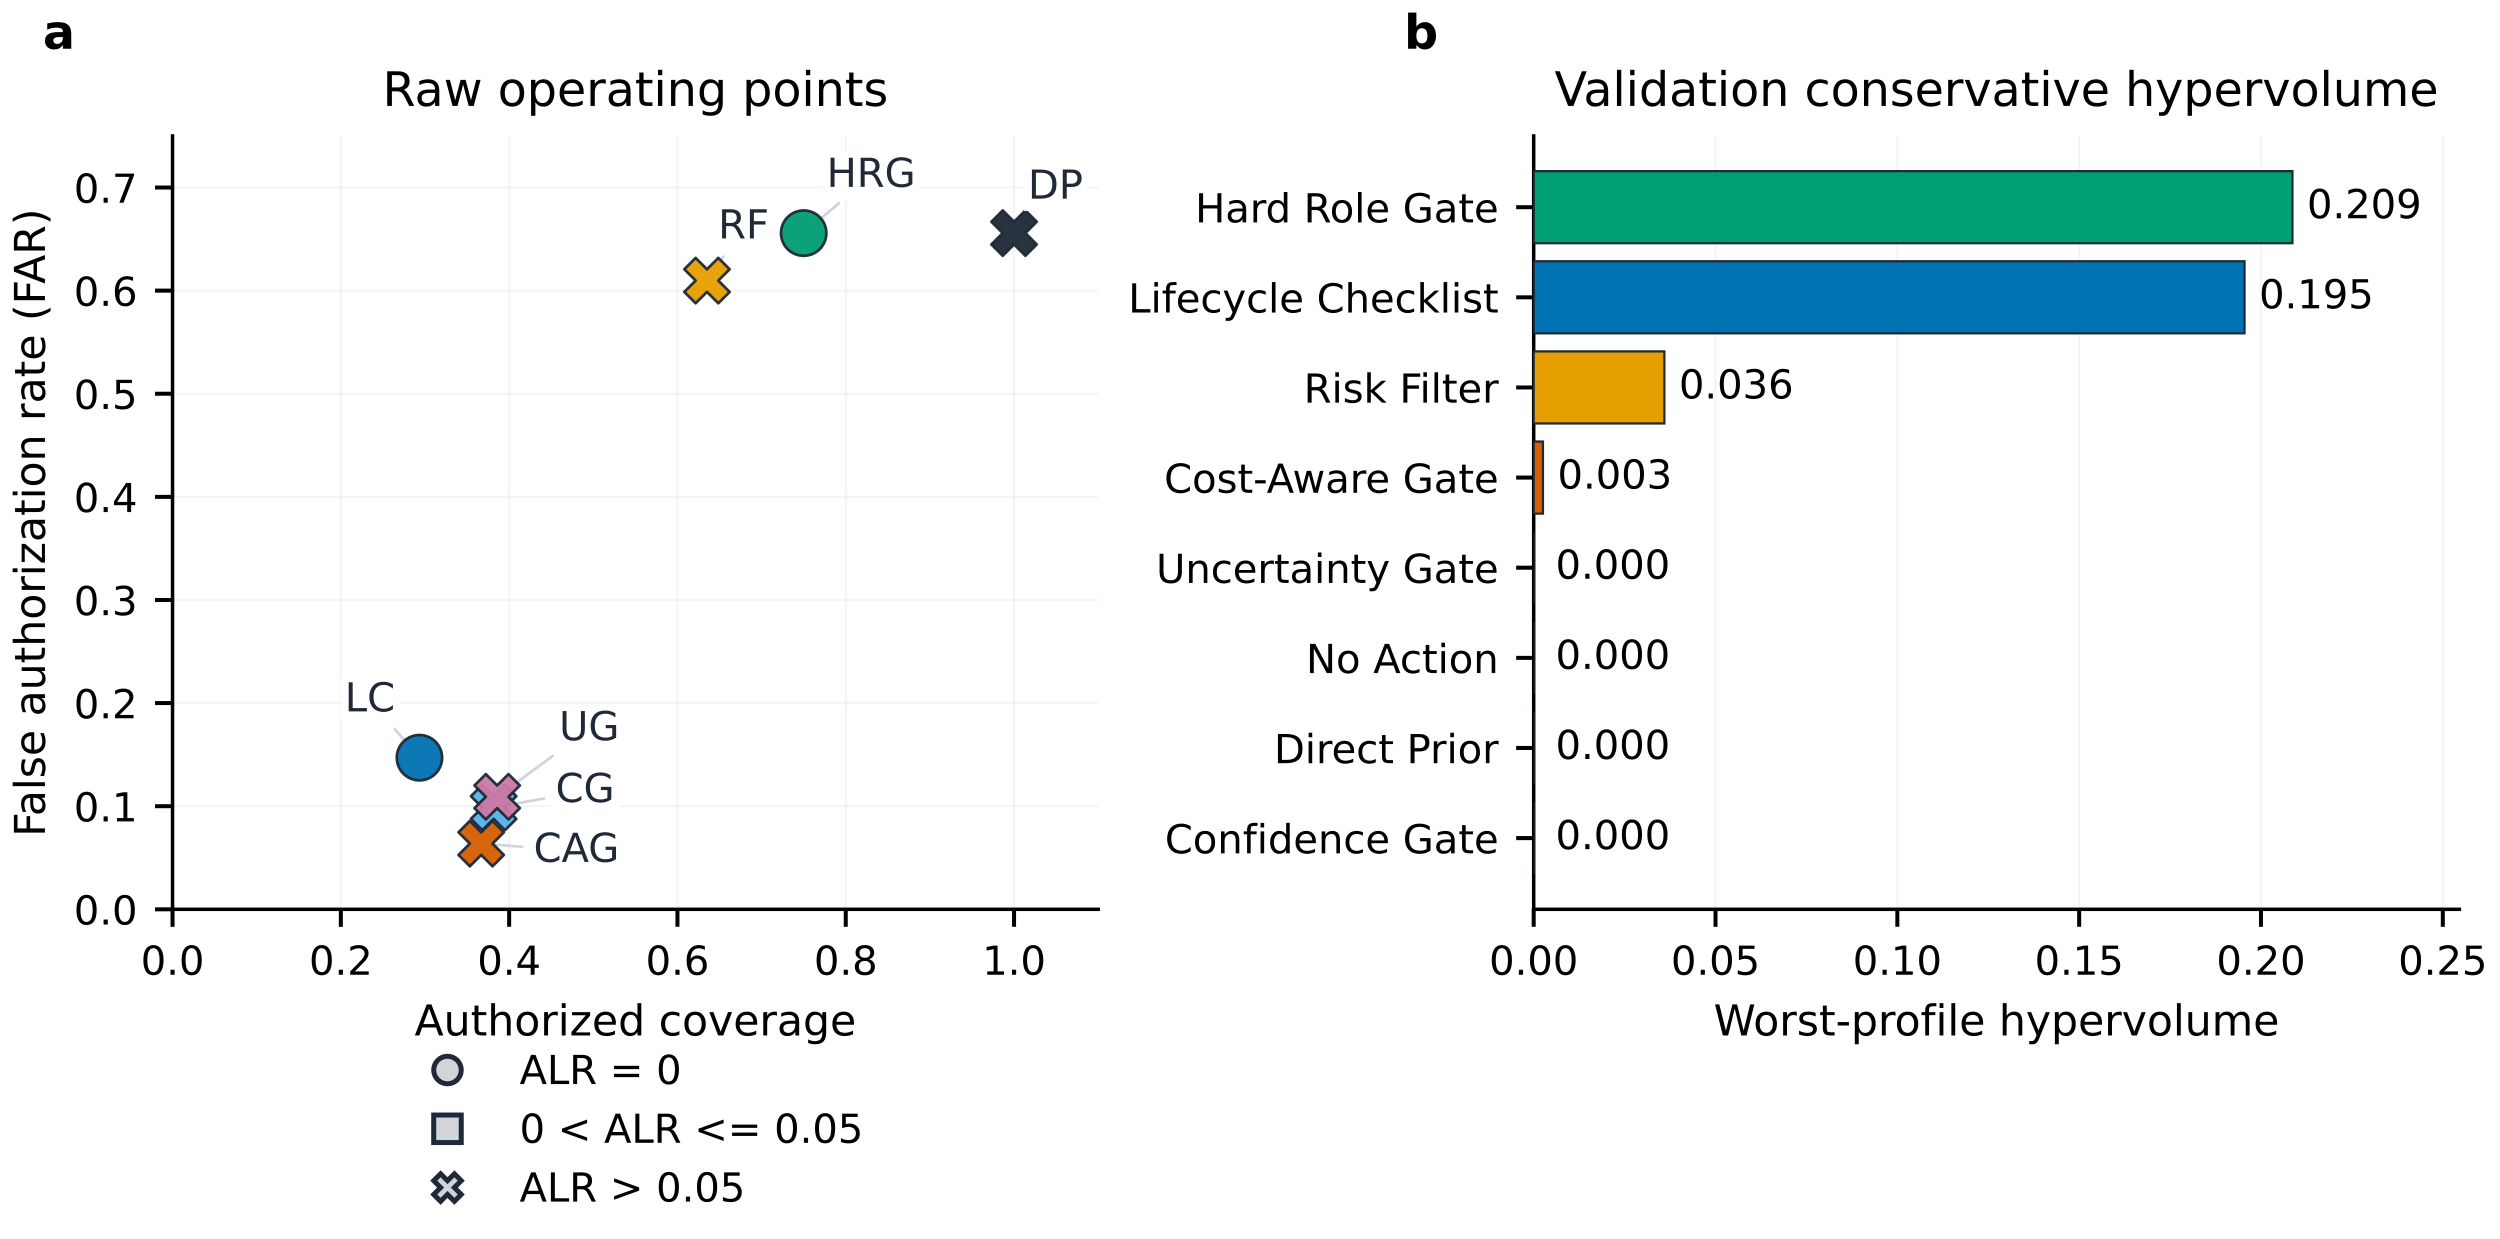
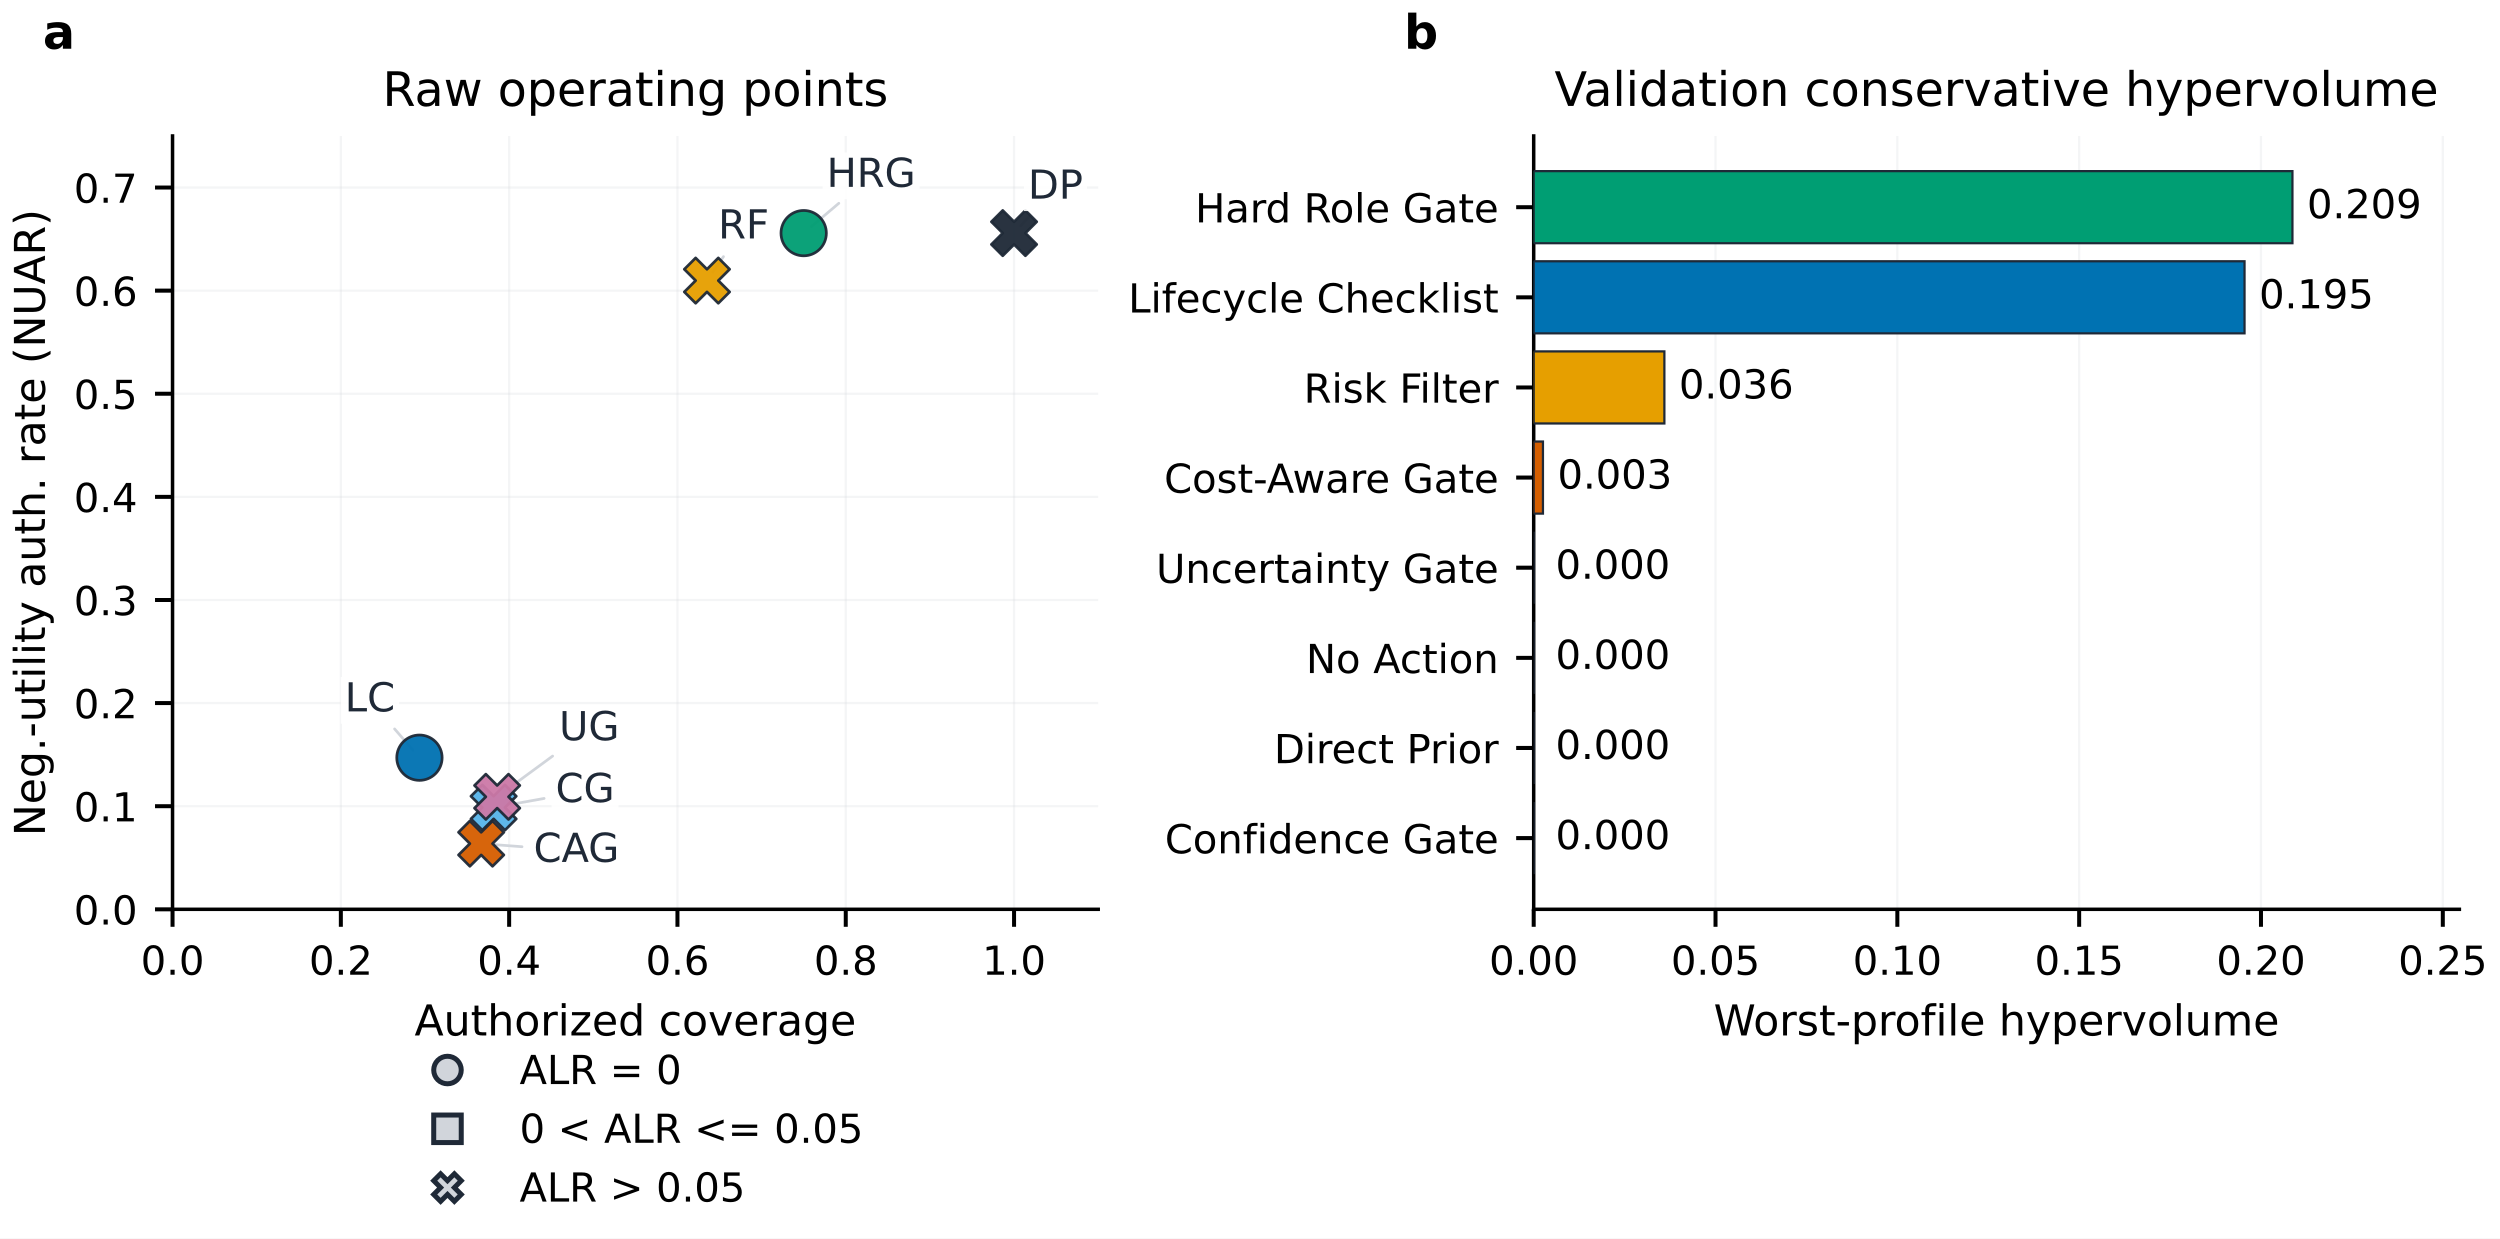
<svg xmlns="http://www.w3.org/2000/svg" xmlns:xlink="http://www.w3.org/1999/xlink" width="499.439pt" height="247.434pt" viewBox="0 0 499.439 247.434" version="1.1">
  <defs>
    <style type="text/css">*{stroke-linejoin: round; stroke-linecap: butt}</style>
  </defs>
  <g id="figure_1">
    <g id="patch_1">
-       <path d="M 0 247.434  L 499.439 247.434  L 499.439 0  L 0 0  z " style="fill: #ffffff" />
+       <path d="M 0 247.434 L 499.439 247.434 L 499.439 0 L 0 0 z " style="fill: #ffffff" />
    </g>
    <g id="axes_1">
      <g id="patch_2">
-         <path d="M 34.469 181.657  L 219.396 181.657  L 219.396 27.164  L 34.469 27.164  z " style="fill: #ffffff" />
+         <path d="M 34.469 181.657 L 219.396 181.657 L 219.396 27.164 L 34.469 27.164 z " style="fill: #ffffff" />
      </g>
      <g id="matplotlib.axis_1">
        <g id="xtick_1">
          <g id="line2d_1">
-             <path d="M 34.469 181.657  L 34.469 27.164  " clip-path="url(#pcc3611c035)" style="fill: none; stroke: #d1d5db; stroke-opacity: 0.24; stroke-width: 0.45; stroke-linecap: square" />
+             <path d="M 34.469 181.657 L 34.469 27.164 " clip-path="url(#pba8a155b9d)" style="fill: none; stroke: #d1d5db; stroke-opacity: 0.24; stroke-width: 0.45; stroke-linecap: square" />
          </g>
          <g id="line2d_2">
            <defs>
-               <path id="mfeaa4b946c" d="M 0 0  L 0 3.5  " style="stroke: #000000; stroke-width: 0.8" />
+               <path id="ma839a33fb1" d="M 0 0 L 0 3.5 " style="stroke: #000000; stroke-width: 0.8" />
            </defs>
            <g>
-               <use xlink:href="#mfeaa4b946c" x="34.469" y="181.657" style="stroke: #000000; stroke-width: 0.8" />
+               <use xlink:href="#ma839a33fb1" x="34.469" y="181.657" style="stroke: #000000; stroke-width: 0.8" />
            </g>
          </g>
          <g id="text_1">
            <text style="font-size: 8px; font-family: 'DejaVu Sans'; text-anchor: middle" x="34.469" y="194.736" transform="rotate(-0 34.46891 194.7359)">0.0</text>
          </g>
        </g>
        <g id="xtick_2">
          <g id="line2d_3">
-             <path d="M 68.092 181.657  L 68.092 27.164  " clip-path="url(#pcc3611c035)" style="fill: none; stroke: #d1d5db; stroke-opacity: 0.24; stroke-width: 0.45; stroke-linecap: square" />
+             <path d="M 68.092 181.657 L 68.092 27.164 " clip-path="url(#pba8a155b9d)" style="fill: none; stroke: #d1d5db; stroke-opacity: 0.24; stroke-width: 0.45; stroke-linecap: square" />
          </g>
          <g id="line2d_4">
            <g>
-               <use xlink:href="#mfeaa4b946c" x="68.092" y="181.657" style="stroke: #000000; stroke-width: 0.8" />
+               <use xlink:href="#ma839a33fb1" x="68.092" y="181.657" style="stroke: #000000; stroke-width: 0.8" />
            </g>
          </g>
          <g id="text_2">
            <text style="font-size: 8px; font-family: 'DejaVu Sans'; text-anchor: middle" x="68.092" y="194.736" transform="rotate(-0 68.09198 194.7359)">0.2</text>
          </g>
        </g>
        <g id="xtick_3">
          <g id="line2d_5">
-             <path d="M 101.715 181.657  L 101.715 27.164  " clip-path="url(#pcc3611c035)" style="fill: none; stroke: #d1d5db; stroke-opacity: 0.24; stroke-width: 0.45; stroke-linecap: square" />
+             <path d="M 101.715 181.657 L 101.715 27.164 " clip-path="url(#pba8a155b9d)" style="fill: none; stroke: #d1d5db; stroke-opacity: 0.24; stroke-width: 0.45; stroke-linecap: square" />
          </g>
          <g id="line2d_6">
            <g>
-               <use xlink:href="#mfeaa4b946c" x="101.715" y="181.657" style="stroke: #000000; stroke-width: 0.8" />
+               <use xlink:href="#ma839a33fb1" x="101.715" y="181.657" style="stroke: #000000; stroke-width: 0.8" />
            </g>
          </g>
          <g id="text_3">
            <text style="font-size: 8px; font-family: 'DejaVu Sans'; text-anchor: middle" x="101.715" y="194.736" transform="rotate(-0 101.7151 194.7359)">0.4</text>
          </g>
        </g>
        <g id="xtick_4">
          <g id="line2d_7">
-             <path d="M 135.338 181.657  L 135.338 27.164  " clip-path="url(#pcc3611c035)" style="fill: none; stroke: #d1d5db; stroke-opacity: 0.24; stroke-width: 0.45; stroke-linecap: square" />
+             <path d="M 135.338 181.657 L 135.338 27.164 " clip-path="url(#pba8a155b9d)" style="fill: none; stroke: #d1d5db; stroke-opacity: 0.24; stroke-width: 0.45; stroke-linecap: square" />
          </g>
          <g id="line2d_8">
            <g>
-               <use xlink:href="#mfeaa4b946c" x="135.338" y="181.657" style="stroke: #000000; stroke-width: 0.8" />
+               <use xlink:href="#ma839a33fb1" x="135.338" y="181.657" style="stroke: #000000; stroke-width: 0.8" />
            </g>
          </g>
          <g id="text_4">
            <text style="font-size: 8px; font-family: 'DejaVu Sans'; text-anchor: middle" x="135.338" y="194.736" transform="rotate(-0 135.3381 194.7359)">0.6</text>
          </g>
        </g>
        <g id="xtick_5">
          <g id="line2d_9">
-             <path d="M 168.961 181.657  L 168.961 27.164  " clip-path="url(#pcc3611c035)" style="fill: none; stroke: #d1d5db; stroke-opacity: 0.24; stroke-width: 0.45; stroke-linecap: square" />
+             <path d="M 168.961 181.657 L 168.961 27.164 " clip-path="url(#pba8a155b9d)" style="fill: none; stroke: #d1d5db; stroke-opacity: 0.24; stroke-width: 0.45; stroke-linecap: square" />
          </g>
          <g id="line2d_10">
            <g>
-               <use xlink:href="#mfeaa4b946c" x="168.961" y="181.657" style="stroke: #000000; stroke-width: 0.8" />
+               <use xlink:href="#ma839a33fb1" x="168.961" y="181.657" style="stroke: #000000; stroke-width: 0.8" />
            </g>
          </g>
          <g id="text_5">
            <text style="font-size: 8px; font-family: 'DejaVu Sans'; text-anchor: middle" x="168.961" y="194.736" transform="rotate(-0 168.9612 194.7359)">0.8</text>
          </g>
        </g>
        <g id="xtick_6">
          <g id="line2d_11">
-             <path d="M 202.584 181.657  L 202.584 27.164  " clip-path="url(#pcc3611c035)" style="fill: none; stroke: #d1d5db; stroke-opacity: 0.24; stroke-width: 0.45; stroke-linecap: square" />
+             <path d="M 202.584 181.657 L 202.584 27.164 " clip-path="url(#pba8a155b9d)" style="fill: none; stroke: #d1d5db; stroke-opacity: 0.24; stroke-width: 0.45; stroke-linecap: square" />
          </g>
          <g id="line2d_12">
            <g>
-               <use xlink:href="#mfeaa4b946c" x="202.584" y="181.657" style="stroke: #000000; stroke-width: 0.8" />
+               <use xlink:href="#ma839a33fb1" x="202.584" y="181.657" style="stroke: #000000; stroke-width: 0.8" />
            </g>
          </g>
          <g id="text_6">
            <text style="font-size: 8px; font-family: 'DejaVu Sans'; text-anchor: middle" x="202.584" y="194.736" transform="rotate(-0 202.5843 194.7359)">1.0</text>
          </g>
        </g>
        <g id="text_7">
          <text style="font-size: 8.5px; font-family: 'DejaVu Sans'; text-anchor: middle" x="126.932" y="206.858" transform="rotate(-0 126.9324 206.8583)">Authorized coverage</text>
        </g>
      </g>
      <g id="matplotlib.axis_2">
        <g id="ytick_1">
          <g id="line2d_13">
-             <path d="M 34.469 181.657  L 219.396 181.657  " clip-path="url(#pcc3611c035)" style="fill: none; stroke: #d1d5db; stroke-opacity: 0.24; stroke-width: 0.45; stroke-linecap: square" />
+             <path d="M 34.469 181.657 L 219.396 181.657 " clip-path="url(#pba8a155b9d)" style="fill: none; stroke: #d1d5db; stroke-opacity: 0.24; stroke-width: 0.45; stroke-linecap: square" />
          </g>
          <g id="line2d_14">
            <defs>
-               <path id="mafbcba36bf" d="M 0 0  L -3.5 0  " style="stroke: #000000; stroke-width: 0.8" />
+               <path id="mfb52098709" d="M 0 0 L -3.5 0 " style="stroke: #000000; stroke-width: 0.8" />
            </defs>
            <g>
-               <use xlink:href="#mafbcba36bf" x="34.469" y="181.657" style="stroke: #000000; stroke-width: 0.8" />
+               <use xlink:href="#mfb52098709" x="34.469" y="181.657" style="stroke: #000000; stroke-width: 0.8" />
            </g>
          </g>
          <g id="text_8">
            <text style="font-size: 8px; font-family: 'DejaVu Sans'; text-anchor: end" x="27.469" y="184.697" transform="rotate(-0 27.46891 184.6965)">0.0</text>
          </g>
        </g>
        <g id="ytick_2">
          <g id="line2d_15">
-             <path d="M 34.469 161.058  L 219.396 161.058  " clip-path="url(#pcc3611c035)" style="fill: none; stroke: #d1d5db; stroke-opacity: 0.24; stroke-width: 0.45; stroke-linecap: square" />
+             <path d="M 34.469 161.058 L 219.396 161.058 " clip-path="url(#pba8a155b9d)" style="fill: none; stroke: #d1d5db; stroke-opacity: 0.24; stroke-width: 0.45; stroke-linecap: square" />
          </g>
          <g id="line2d_16">
            <g>
-               <use xlink:href="#mafbcba36bf" x="34.469" y="161.058" style="stroke: #000000; stroke-width: 0.8" />
+               <use xlink:href="#mfb52098709" x="34.469" y="161.058" style="stroke: #000000; stroke-width: 0.8" />
            </g>
          </g>
          <g id="text_9">
            <text style="font-size: 8px; font-family: 'DejaVu Sans'; text-anchor: end" x="27.469" y="164.097" transform="rotate(-0 27.46891 164.0974)">0.1</text>
          </g>
        </g>
        <g id="ytick_3">
          <g id="line2d_17">
-             <path d="M 34.469 140.459  L 219.396 140.459  " clip-path="url(#pcc3611c035)" style="fill: none; stroke: #d1d5db; stroke-opacity: 0.24; stroke-width: 0.45; stroke-linecap: square" />
+             <path d="M 34.469 140.459 L 219.396 140.459 " clip-path="url(#pba8a155b9d)" style="fill: none; stroke: #d1d5db; stroke-opacity: 0.24; stroke-width: 0.45; stroke-linecap: square" />
          </g>
          <g id="line2d_18">
            <g>
-               <use xlink:href="#mafbcba36bf" x="34.469" y="140.459" style="stroke: #000000; stroke-width: 0.8" />
+               <use xlink:href="#mfb52098709" x="34.469" y="140.459" style="stroke: #000000; stroke-width: 0.8" />
            </g>
          </g>
          <g id="text_10">
            <text style="font-size: 8px; font-family: 'DejaVu Sans'; text-anchor: end" x="27.469" y="143.498" transform="rotate(-0 27.46891 143.4982)">0.2</text>
          </g>
        </g>
        <g id="ytick_4">
          <g id="line2d_19">
-             <path d="M 34.469 119.86  L 219.396 119.86  " clip-path="url(#pcc3611c035)" style="fill: none; stroke: #d1d5db; stroke-opacity: 0.24; stroke-width: 0.45; stroke-linecap: square" />
+             <path d="M 34.469 119.86 L 219.396 119.86 " clip-path="url(#pba8a155b9d)" style="fill: none; stroke: #d1d5db; stroke-opacity: 0.24; stroke-width: 0.45; stroke-linecap: square" />
          </g>
          <g id="line2d_20">
            <g>
-               <use xlink:href="#mafbcba36bf" x="34.469" y="119.86" style="stroke: #000000; stroke-width: 0.8" />
+               <use xlink:href="#mfb52098709" x="34.469" y="119.86" style="stroke: #000000; stroke-width: 0.8" />
            </g>
          </g>
          <g id="text_11">
            <text style="font-size: 8px; font-family: 'DejaVu Sans'; text-anchor: end" x="27.469" y="122.899" transform="rotate(-0 27.46891 122.8991)">0.3</text>
          </g>
        </g>
        <g id="ytick_5">
          <g id="line2d_21">
-             <path d="M 34.469 99.261  L 219.396 99.261  " clip-path="url(#pcc3611c035)" style="fill: none; stroke: #d1d5db; stroke-opacity: 0.24; stroke-width: 0.45; stroke-linecap: square" />
+             <path d="M 34.469 99.261 L 219.396 99.261 " clip-path="url(#pba8a155b9d)" style="fill: none; stroke: #d1d5db; stroke-opacity: 0.24; stroke-width: 0.45; stroke-linecap: square" />
          </g>
          <g id="line2d_22">
            <g>
-               <use xlink:href="#mafbcba36bf" x="34.469" y="99.261" style="stroke: #000000; stroke-width: 0.8" />
+               <use xlink:href="#mfb52098709" x="34.469" y="99.261" style="stroke: #000000; stroke-width: 0.8" />
            </g>
          </g>
          <g id="text_12">
            <text style="font-size: 8px; font-family: 'DejaVu Sans'; text-anchor: end" x="27.469" y="102.3" transform="rotate(-0 27.46891 102.2999)">0.4</text>
          </g>
        </g>
        <g id="ytick_6">
          <g id="line2d_23">
-             <path d="M 34.469 78.661  L 219.396 78.661  " clip-path="url(#pcc3611c035)" style="fill: none; stroke: #d1d5db; stroke-opacity: 0.24; stroke-width: 0.45; stroke-linecap: square" />
+             <path d="M 34.469 78.661 L 219.396 78.661 " clip-path="url(#pba8a155b9d)" style="fill: none; stroke: #d1d5db; stroke-opacity: 0.24; stroke-width: 0.45; stroke-linecap: square" />
          </g>
          <g id="line2d_24">
            <g>
-               <use xlink:href="#mafbcba36bf" x="34.469" y="78.661" style="stroke: #000000; stroke-width: 0.8" />
+               <use xlink:href="#mfb52098709" x="34.469" y="78.661" style="stroke: #000000; stroke-width: 0.8" />
            </g>
          </g>
          <g id="text_13">
            <text style="font-size: 8px; font-family: 'DejaVu Sans'; text-anchor: end" x="27.469" y="81.701" transform="rotate(-0 27.46891 81.7008)">0.5</text>
          </g>
        </g>
        <g id="ytick_7">
          <g id="line2d_25">
-             <path d="M 34.469 58.062  L 219.396 58.062  " clip-path="url(#pcc3611c035)" style="fill: none; stroke: #d1d5db; stroke-opacity: 0.24; stroke-width: 0.45; stroke-linecap: square" />
+             <path d="M 34.469 58.062 L 219.396 58.062 " clip-path="url(#pba8a155b9d)" style="fill: none; stroke: #d1d5db; stroke-opacity: 0.24; stroke-width: 0.45; stroke-linecap: square" />
          </g>
          <g id="line2d_26">
            <g>
-               <use xlink:href="#mafbcba36bf" x="34.469" y="58.062" style="stroke: #000000; stroke-width: 0.8" />
+               <use xlink:href="#mfb52098709" x="34.469" y="58.062" style="stroke: #000000; stroke-width: 0.8" />
            </g>
          </g>
          <g id="text_14">
            <text style="font-size: 8px; font-family: 'DejaVu Sans'; text-anchor: end" x="27.469" y="61.102" transform="rotate(-0 27.46891 61.10166)">0.6</text>
          </g>
        </g>
        <g id="ytick_8">
          <g id="line2d_27">
-             <path d="M 34.469 37.463  L 219.396 37.463  " clip-path="url(#pcc3611c035)" style="fill: none; stroke: #d1d5db; stroke-opacity: 0.24; stroke-width: 0.45; stroke-linecap: square" />
+             <path d="M 34.469 37.463 L 219.396 37.463 " clip-path="url(#pba8a155b9d)" style="fill: none; stroke: #d1d5db; stroke-opacity: 0.24; stroke-width: 0.45; stroke-linecap: square" />
          </g>
          <g id="line2d_28">
            <g>
-               <use xlink:href="#mafbcba36bf" x="34.469" y="37.463" style="stroke: #000000; stroke-width: 0.8" />
+               <use xlink:href="#mfb52098709" x="34.469" y="37.463" style="stroke: #000000; stroke-width: 0.8" />
            </g>
          </g>
          <g id="text_15">
            <text style="font-size: 8px; font-family: 'DejaVu Sans'; text-anchor: end" x="27.469" y="40.503" transform="rotate(-0 27.46891 40.50252)">0.7</text>
          </g>
        </g>
        <g id="text_16">
-           <text style="font-size: 8.5px; font-family: 'DejaVu Sans'; text-anchor: middle" x="8.979" y="104.41" transform="rotate(-90 8.978672 104.4103)">False authorization rate (FAR)</text>
+           <text style="font-size: 8.5px; font-family: 'DejaVu Sans'; text-anchor: middle" x="8.979" y="104.41" transform="rotate(-90 8.978672 104.4103)">Neg.-utility auth. rate (NUAR)</text>
        </g>
      </g>
      <g id="patch_3">
-         <path d="M 205.697 43.155  Q 204.814 44.123 203.931 45.091  " clip-path="url(#pcc3611c035)" style="fill: none; stroke: #d1d5db; stroke-width: 0.55; stroke-linecap: round" />
+         <path d="M 205.697 43.155 Q 204.814 44.123 203.931 45.091 " clip-path="url(#pba8a155b9d)" style="fill: none; stroke: #d1d5db; stroke-width: 0.55; stroke-linecap: round" />
      </g>
      <g id="patch_4">
-         <path d="M 108.698 159.509  Q 104.638 160.24 100.579 160.971  " clip-path="url(#pcc3611c035)" style="fill: none; stroke: #d1d5db; stroke-width: 0.55; stroke-linecap: round" />
+         <path d="M 108.698 159.509 Q 104.638 160.24 100.579 160.971 " clip-path="url(#pba8a155b9d)" style="fill: none; stroke: #d1d5db; stroke-width: 0.55; stroke-linecap: round" />
      </g>
      <g id="patch_5">
-         <path d="M 110.398 151.046  Q 105.667 154.521 100.936 157.996  " clip-path="url(#pcc3611c035)" style="fill: none; stroke: #d1d5db; stroke-width: 0.55; stroke-linecap: round" />
+         <path d="M 110.398 151.046 Q 105.667 154.521 100.936 157.996 " clip-path="url(#pba8a155b9d)" style="fill: none; stroke: #d1d5db; stroke-width: 0.55; stroke-linecap: round" />
      </g>
      <g id="patch_6">
-         <path d="M 144.532 51.269  Q 143.451 52.838 142.37 54.407  " clip-path="url(#pcc3611c035)" style="fill: none; stroke: #d1d5db; stroke-width: 0.55; stroke-linecap: round" />
+         <path d="M 144.532 51.269 Q 143.451 52.838 142.37 54.407 " clip-path="url(#pba8a155b9d)" style="fill: none; stroke: #d1d5db; stroke-width: 0.55; stroke-linecap: round" />
      </g>
      <g id="patch_7">
-         <path d="M 104.282 169.155  Q 101.203 168.92 98.123 168.686  " clip-path="url(#pcc3611c035)" style="fill: none; stroke: #d1d5db; stroke-width: 0.55; stroke-linecap: round" />
+         <path d="M 104.282 169.155 Q 101.203 168.92 98.123 168.686 " clip-path="url(#pba8a155b9d)" style="fill: none; stroke: #d1d5db; stroke-width: 0.55; stroke-linecap: round" />
      </g>
      <g id="patch_8">
-         <path d="M 167.574 40.612  Q 164.827 42.945 162.08 45.279  " clip-path="url(#pcc3611c035)" style="fill: none; stroke: #d1d5db; stroke-width: 0.55; stroke-linecap: round" />
+         <path d="M 167.574 40.612 Q 164.827 42.945 162.08 45.279 " clip-path="url(#pba8a155b9d)" style="fill: none; stroke: #d1d5db; stroke-width: 0.55; stroke-linecap: round" />
      </g>
      <g id="patch_9">
-         <path d="M 78.83 145.622  Q 80.659 147.739 82.488 149.855  " clip-path="url(#pcc3611c035)" style="fill: none; stroke: #d1d5db; stroke-width: 0.55; stroke-linecap: round" />
+         <path d="M 78.83 145.622 Q 80.659 147.739 82.488 149.855 " clip-path="url(#pba8a155b9d)" style="fill: none; stroke: #d1d5db; stroke-width: 0.55; stroke-linecap: round" />
      </g>
      <g id="patch_10">
-         <path d="M 34.469 181.657  L 34.469 27.164  " style="fill: none; stroke: #000000; stroke-width: 0.7; stroke-linejoin: miter; stroke-linecap: square" />
+         <path d="M 34.469 181.657 L 34.469 27.164 " style="fill: none; stroke: #000000; stroke-width: 0.7; stroke-linejoin: miter; stroke-linecap: square" />
      </g>
      <g id="patch_11">
-         <path d="M 34.469 181.657  L 219.396 181.657  " style="fill: none; stroke: #000000; stroke-width: 0.7; stroke-linejoin: miter; stroke-linecap: square" />
+         <path d="M 34.469 181.657 L 219.396 181.657 " style="fill: none; stroke: #000000; stroke-width: 0.7; stroke-linejoin: miter; stroke-linecap: square" />
      </g>
      <g id="PathCollection_1">
        <defs>
-           <path id="C0_0_6d029c50a1" d="M 0 4.528  C 1.201 4.528 2.352 4.051 3.202 3.202  C 4.051 2.352 4.528 1.201 4.528 -0  C 4.528 -1.201 4.051 -2.352 3.202 -3.202  C 2.352 -4.051 1.201 -4.528 0 -4.528  C -1.201 -4.528 -2.352 -4.051 -3.202 -3.202  C -4.051 -2.352 -4.528 -1.201 -4.528 0  C -4.528 1.201 -4.051 2.352 -3.202 3.202  C -2.352 4.051 -1.201 4.528 0 4.528  z " />
+           <path id="C0_0_4d7e4fc119" d="M 0 4.528 C 1.201 4.528 2.352 4.051 3.202 3.202 C 4.051 2.352 4.528 1.201 4.528 -0 C 4.528 -1.201 4.051 -2.352 3.202 -3.202 C 2.352 -4.051 1.201 -4.528 0 -4.528 C -1.201 -4.528 -2.352 -4.051 -3.202 -3.202 C -4.051 -2.352 -4.528 -1.201 -4.528 0 C -4.528 1.201 -4.051 2.352 -3.202 3.202 C -2.352 4.051 -1.201 4.528 0 4.528 z " />
        </defs>
-         <g clip-path="url(#pcc3611c035)">
-           <use xlink:href="#C0_0_6d029c50a1" x="160.555" y="46.575" style="fill: #009e73; fill-opacity: 0.95; stroke: #1f2937; stroke-opacity: 0.95; stroke-width: 0.55" />
-         </g>
-         <g clip-path="url(#pcc3611c035)">
-           <use xlink:href="#C0_0_6d029c50a1" x="83.795" y="151.368" style="fill: #0072b2; fill-opacity: 0.95; stroke: #1f2937; stroke-opacity: 0.95; stroke-width: 0.55" />
+         <g clip-path="url(#pba8a155b9d)">
+           <use xlink:href="#C0_0_4d7e4fc119" x="160.555" y="46.575" style="fill: #009e73; fill-opacity: 0.95; stroke: #1f2937; stroke-opacity: 0.95; stroke-width: 0.55" />
+         </g>
+         <g clip-path="url(#pba8a155b9d)">
+           <use xlink:href="#C0_0_4d7e4fc119" x="83.795" y="151.368" style="fill: #0072b2; fill-opacity: 0.95; stroke: #1f2937; stroke-opacity: 0.95; stroke-width: 0.55" />
        </g>
      </g>
      <g id="PathCollection_2">
        <defs>
-           <path id="C1_0_70d7160be4" d="M -2.264 4.528  L 0 2.264  L 2.264 4.528  L 4.528 2.264  L 2.264 -0  L 4.528 -2.264  L 2.264 -4.528  L 0 -2.264  L -2.264 -4.528  L -4.528 -2.264  L -2.264 0  L -4.528 2.264  z " />
+           <path id="C1_0_340df01eb0" d="M -2.264 4.528 L 0 2.264 L 2.264 4.528 L 4.528 2.264 L 2.264 -0 L 4.528 -2.264 L 2.264 -4.528 L 0 -2.264 L -2.264 -4.528 L -4.528 -2.264 L -2.264 0 L -4.528 2.264 z " />
        </defs>
-         <g clip-path="url(#pcc3611c035)">
-           <use xlink:href="#C1_0_70d7160be4" x="202.584" y="46.568" style="fill: #1f2937; fill-opacity: 0.95; stroke: #1f2937; stroke-opacity: 0.95; stroke-width: 0.55" />
-         </g>
-         <g clip-path="url(#pcc3611c035)">
-           <use xlink:href="#C1_0_70d7160be4" x="98.612" y="161.326" style="fill: #56b4e9; fill-opacity: 0.95; stroke: #1f2937; stroke-opacity: 0.95; stroke-width: 0.55" />
-         </g>
-         <g clip-path="url(#pcc3611c035)">
-           <use xlink:href="#C1_0_70d7160be4" x="99.321" y="159.182" style="fill: #cc79a7; fill-opacity: 0.95; stroke: #1f2937; stroke-opacity: 0.95; stroke-width: 0.55" />
-         </g>
-         <g clip-path="url(#pcc3611c035)">
-           <use xlink:href="#C1_0_70d7160be4" x="141.235" y="56.054" style="fill: #e69f00; fill-opacity: 0.95; stroke: #1f2937; stroke-opacity: 0.95; stroke-width: 0.55" />
-         </g>
-         <g clip-path="url(#pcc3611c035)">
-           <use xlink:href="#C1_0_70d7160be4" x="96.129" y="168.535" style="fill: #d55e00; fill-opacity: 0.95; stroke: #1f2937; stroke-opacity: 0.95; stroke-width: 0.55" />
+         <g clip-path="url(#pba8a155b9d)">
+           <use xlink:href="#C1_0_340df01eb0" x="202.584" y="46.568" style="fill: #1f2937; fill-opacity: 0.95; stroke: #1f2937; stroke-opacity: 0.95; stroke-width: 0.55" />
+         </g>
+         <g clip-path="url(#pba8a155b9d)">
+           <use xlink:href="#C1_0_340df01eb0" x="98.612" y="161.326" style="fill: #56b4e9; fill-opacity: 0.95; stroke: #1f2937; stroke-opacity: 0.95; stroke-width: 0.55" />
+         </g>
+         <g clip-path="url(#pba8a155b9d)">
+           <use xlink:href="#C1_0_340df01eb0" x="99.321" y="159.182" style="fill: #cc79a7; fill-opacity: 0.95; stroke: #1f2937; stroke-opacity: 0.95; stroke-width: 0.55" />
+         </g>
+         <g clip-path="url(#pba8a155b9d)">
+           <use xlink:href="#C1_0_340df01eb0" x="141.235" y="56.054" style="fill: #e69f00; fill-opacity: 0.95; stroke: #1f2937; stroke-opacity: 0.95; stroke-width: 0.55" />
+         </g>
+         <g clip-path="url(#pba8a155b9d)">
+           <use xlink:href="#C1_0_340df01eb0" x="96.129" y="168.535" style="fill: #d55e00; fill-opacity: 0.95; stroke: #1f2937; stroke-opacity: 0.95; stroke-width: 0.55" />
        </g>
      </g>
      <g id="text_17">
        <text style="font-weight: 700; font-size: 9.5px; font-family: 'DejaVu Sans'; text-anchor: start" x="8.579" y="9.739" transform="rotate(-0 8.579138 9.738516)">a</text>
      </g>
      <g id="text_18">
        <text style="font-size: 9.5px; font-family: 'DejaVu Sans'; text-anchor: middle" x="126.932" y="21.164" transform="rotate(-0 126.9324 21.16357)">Raw operating points</text>
      </g>
      <g id="qa_label">
        <g id="patch_12">
-           <path d="M 204.573 42.161  L 217.157 42.161  L 217.157 32.818  L 204.573 32.818  z " style="fill: #ffffff; opacity: 0.88" />
+           <path d="M 204.573 42.161 L 217.157 42.161 L 217.157 32.818 L 204.573 32.818 z " style="fill: #ffffff; opacity: 0.88" />
        </g>
        <text style="font-size: 8px; font-family: 'DejaVu Sans'; text-anchor: middle; fill: #1f2937" x="210.865" y="39.697" transform="rotate(-0 210.8647 39.6972)">DP</text>
      </g>
      <g id="qa_label">
        <g id="patch_13">
-           <path d="M 110.187 162.706  L 123.572 162.706  L 123.572 153.364  L 110.187 153.364  z " style="fill: #ffffff; opacity: 0.88" />
+           <path d="M 110.187 162.706 L 123.572 162.706 L 123.572 153.364 L 110.187 153.364 z " style="fill: #ffffff; opacity: 0.88" />
        </g>
        <text style="font-size: 8px; font-family: 'DejaVu Sans'; text-anchor: middle; fill: #1f2937" x="116.879" y="160.243" transform="rotate(-0 116.8791 160.2425)">CG</text>
      </g>
      <g id="qa_label">
        <g id="patch_14">
-           <path d="M 110.886 150.345  L 124.539 150.345  L 124.539 141.003  L 110.886 141.003  z " style="fill: #ffffff; opacity: 0.88" />
+           <path d="M 110.886 150.345 L 124.539 150.345 L 124.539 141.003 L 110.886 141.003 z " style="fill: #ffffff; opacity: 0.88" />
        </g>
        <text style="font-size: 8px; font-family: 'DejaVu Sans'; text-anchor: middle; fill: #1f2937" x="117.713" y="147.881" transform="rotate(-0 117.7126 147.8813)">UG</text>
      </g>
      <g id="qa_label">
        <g id="patch_15">
-           <path d="M 142.674 50.102  L 154.434 50.102  L 154.434 40.76  L 142.674 40.76  z " style="fill: #ffffff; opacity: 0.88" />
+           <path d="M 142.674 50.102 L 154.434 50.102 L 154.434 40.76 L 142.674 40.76 z " style="fill: #ffffff; opacity: 0.88" />
        </g>
        <text style="font-size: 8px; font-family: 'DejaVu Sans'; text-anchor: middle; fill: #1f2937" x="148.554" y="47.639" transform="rotate(-0 148.554 47.63852)">RF</text>
      </g>
      <g id="qa_label">
        <g id="patch_16">
-           <path d="M 105.798 174.653  L 124.515 174.653  L 124.515 165.311  L 105.798 165.311  z " style="fill: #ffffff; opacity: 0.88" />
+           <path d="M 105.798 174.653 L 124.515 174.653 L 124.515 165.311 L 105.798 165.311 z " style="fill: #ffffff; opacity: 0.88" />
        </g>
        <text style="font-size: 8px; font-family: 'DejaVu Sans'; text-anchor: middle; fill: #1f2937" x="115.156" y="172.189" transform="rotate(-0 115.1563 172.1893)">CAG</text>
      </g>
      <g id="qa_label">
        <g id="patch_17">
-           <path d="M 164.343 39.798  L 183.717 39.798  L 183.717 30.455  L 164.343 30.455  z " style="fill: #ffffff; opacity: 0.88" />
+           <path d="M 164.343 39.798 L 183.717 39.798 L 183.717 30.455 L 164.343 30.455 z " style="fill: #ffffff; opacity: 0.88" />
        </g>
        <text style="font-size: 8px; font-family: 'DejaVu Sans'; text-anchor: middle; fill: #1f2937" x="174.03" y="37.334" transform="rotate(-0 174.0297 37.33379)">HRG</text>
      </g>
      <g id="qa_label">
        <g id="patch_18">
-           <path d="M 68.079 144.59  L 79.722 144.59  L 79.722 135.248  L 68.079 135.248  z " style="fill: #ffffff; opacity: 0.88" />
+           <path d="M 68.079 144.59 L 79.722 144.59 L 79.722 135.248 L 68.079 135.248 z " style="fill: #ffffff; opacity: 0.88" />
        </g>
        <text style="font-size: 8px; font-family: 'DejaVu Sans'; text-anchor: middle; fill: #1f2937" x="73.9" y="142.126" transform="rotate(-0 73.90048 142.1265)">LC</text>
      </g>
      <g id="legend_1">
        <g id="line2d_29">
-           <path d="M 81.396 213.765  L 89.396 213.765  L 97.396 213.765  " style="fill: none; stroke: #000000; stroke-opacity: 0; stroke-width: 1.5; stroke-linecap: square" />
+           <path d="M 81.396 213.765 L 89.396 213.765 L 97.396 213.765 " style="fill: none; stroke: #000000; stroke-opacity: 0; stroke-width: 1.5; stroke-linecap: square" />
          <defs>
-             <path id="m4eaf41bcd4" d="M 0 2.75  C 0.729 2.75 1.429 2.46 1.945 1.945  C 2.46 1.429 2.75 0.729 2.75 0  C 2.75 -0.729 2.46 -1.429 1.945 -1.945  C 1.429 -2.46 0.729 -2.75 0 -2.75  C -0.729 -2.75 -1.429 -2.46 -1.945 -1.945  C -2.46 -1.429 -2.75 -0.729 -2.75 0  C -2.75 0.729 -2.46 1.429 -1.945 1.945  C -1.429 2.46 -0.729 2.75 0 2.75  z " style="stroke: #1f2937" />
+             <path id="ma46bcb430d" d="M 0 2.75 C 0.729 2.75 1.429 2.46 1.945 1.945 C 2.46 1.429 2.75 0.729 2.75 0 C 2.75 -0.729 2.46 -1.429 1.945 -1.945 C 1.429 -2.46 0.729 -2.75 0 -2.75 C -0.729 -2.75 -1.429 -2.46 -1.945 -1.945 C -2.46 -1.429 -2.75 -0.729 -2.75 0 C -2.75 0.729 -2.46 1.429 -1.945 1.945 C -1.429 2.46 -0.729 2.75 0 2.75 z " style="stroke: #1f2937" />
          </defs>
          <g>
-             <use xlink:href="#m4eaf41bcd4" x="89.396" y="213.765" style="fill: #d1d5db; stroke: #1f2937" />
+             <use xlink:href="#ma46bcb430d" x="89.396" y="213.765" style="fill: #d1d5db; stroke: #1f2937" />
          </g>
        </g>
        <g id="text_19">
          <text style="font-size: 8px; font-family: 'DejaVu Sans'; text-anchor: start" x="103.796" y="216.565" transform="rotate(-0 103.7961 216.565)">ALR = 0</text>
        </g>
        <g id="line2d_30">
-           <path d="M 81.396 225.507  L 89.396 225.507  L 97.396 225.507  " style="fill: none; stroke: #000000; stroke-opacity: 0; stroke-width: 1.5; stroke-linecap: square" />
+           <path d="M 81.396 225.507 L 89.396 225.507 L 97.396 225.507 " style="fill: none; stroke: #000000; stroke-opacity: 0; stroke-width: 1.5; stroke-linecap: square" />
          <defs>
-             <path id="m6d49c5566c" d="M -2.75 2.75  L 2.75 2.75  L 2.75 -2.75  L -2.75 -2.75  z " style="stroke: #1f2937; stroke-linejoin: miter" />
+             <path id="mc5422ed06f" d="M -2.75 2.75 L 2.75 2.75 L 2.75 -2.75 L -2.75 -2.75 z " style="stroke: #1f2937; stroke-linejoin: miter" />
          </defs>
          <g>
-             <use xlink:href="#m6d49c5566c" x="89.396" y="225.507" style="fill: #d1d5db; stroke: #1f2937; stroke-linejoin: miter" />
+             <use xlink:href="#mc5422ed06f" x="89.396" y="225.507" style="fill: #d1d5db; stroke: #1f2937; stroke-linejoin: miter" />
          </g>
        </g>
        <g id="text_20">
          <text style="font-size: 8px; font-family: 'DejaVu Sans'; text-anchor: start" x="103.796" y="228.307" transform="rotate(-0 103.7961 228.3075)">0 &lt; ALR &lt;= 0.05</text>
        </g>
        <g id="line2d_31">
-           <path d="M 81.396 237.25  L 89.396 237.25  L 97.396 237.25  " style="fill: none; stroke: #000000; stroke-opacity: 0; stroke-width: 1.5; stroke-linecap: square" />
+           <path d="M 81.396 237.25 L 89.396 237.25 L 97.396 237.25 " style="fill: none; stroke: #000000; stroke-opacity: 0; stroke-width: 1.5; stroke-linecap: square" />
          <defs>
-             <path id="m982f891b70" d="M -1.375 2.75  L 0 1.375  L 1.375 2.75  L 2.75 1.375  L 1.375 0  L 2.75 -1.375  L 1.375 -2.75  L 0 -1.375  L -1.375 -2.75  L -2.75 -1.375  L -1.375 0  L -2.75 1.375  z " style="stroke: #1f2937; stroke-linejoin: miter" />
+             <path id="m69a064fe85" d="M -1.375 2.75 L 0 1.375 L 1.375 2.75 L 2.75 1.375 L 1.375 0 L 2.75 -1.375 L 1.375 -2.75 L 0 -1.375 L -1.375 -2.75 L -2.75 -1.375 L -1.375 0 L -2.75 1.375 z " style="stroke: #1f2937; stroke-linejoin: miter" />
          </defs>
          <g>
-             <use xlink:href="#m982f891b70" x="89.396" y="237.25" style="fill: #d1d5db; stroke: #1f2937; stroke-linejoin: miter" />
+             <use xlink:href="#m69a064fe85" x="89.396" y="237.25" style="fill: #d1d5db; stroke: #1f2937; stroke-linejoin: miter" />
          </g>
        </g>
        <g id="text_21">
          <text style="font-size: 8px; font-family: 'DejaVu Sans'; text-anchor: start" x="103.796" y="240.05" transform="rotate(-0 103.7961 240.05)">ALR &gt; 0.05</text>
        </g>
      </g>
    </g>
    <g id="axes_2">
      <g id="patch_19">
-         <path d="M 306.394 181.657  L 491.321 181.657  L 491.321 27.164  L 306.394 27.164  z " style="fill: #ffffff" />
+         <path d="M 306.394 181.657 L 491.321 181.657 L 491.321 27.164 L 306.394 27.164 z " style="fill: #ffffff" />
      </g>
      <g id="matplotlib.axis_3">
        <g id="xtick_7">
          <g id="line2d_32">
-             <path d="M 306.394 181.657  L 306.394 27.164  " clip-path="url(#p1e52e7c9b5)" style="fill: none; stroke: #d1d5db; stroke-opacity: 0.24; stroke-width: 0.45; stroke-linecap: square" />
+             <path d="M 306.394 181.657 L 306.394 27.164 " clip-path="url(#pddb1b18ec1)" style="fill: none; stroke: #d1d5db; stroke-opacity: 0.24; stroke-width: 0.45; stroke-linecap: square" />
          </g>
          <g id="line2d_33">
            <g>
-               <use xlink:href="#mfeaa4b946c" x="306.394" y="181.657" style="stroke: #000000; stroke-width: 0.8" />
+               <use xlink:href="#ma839a33fb1" x="306.394" y="181.657" style="stroke: #000000; stroke-width: 0.8" />
            </g>
          </g>
          <g id="text_22">
            <text style="font-size: 8px; font-family: 'DejaVu Sans'; text-anchor: middle" x="306.394" y="194.736" transform="rotate(-0 306.3938 194.7359)">0.00</text>
          </g>
        </g>
        <g id="xtick_8">
          <g id="line2d_34">
-             <path d="M 342.718 181.657  L 342.718 27.164  " clip-path="url(#p1e52e7c9b5)" style="fill: none; stroke: #d1d5db; stroke-opacity: 0.24; stroke-width: 0.45; stroke-linecap: square" />
+             <path d="M 342.718 181.657 L 342.718 27.164 " clip-path="url(#pddb1b18ec1)" style="fill: none; stroke: #d1d5db; stroke-opacity: 0.24; stroke-width: 0.45; stroke-linecap: square" />
          </g>
          <g id="line2d_35">
            <g>
-               <use xlink:href="#mfeaa4b946c" x="342.718" y="181.657" style="stroke: #000000; stroke-width: 0.8" />
+               <use xlink:href="#ma839a33fb1" x="342.718" y="181.657" style="stroke: #000000; stroke-width: 0.8" />
            </g>
          </g>
          <g id="text_23">
            <text style="font-size: 8px; font-family: 'DejaVu Sans'; text-anchor: middle" x="342.718" y="194.736" transform="rotate(-0 342.7177 194.7359)">0.05</text>
          </g>
        </g>
        <g id="xtick_9">
          <g id="line2d_36">
-             <path d="M 379.042 181.657  L 379.042 27.164  " clip-path="url(#p1e52e7c9b5)" style="fill: none; stroke: #d1d5db; stroke-opacity: 0.24; stroke-width: 0.45; stroke-linecap: square" />
+             <path d="M 379.042 181.657 L 379.042 27.164 " clip-path="url(#pddb1b18ec1)" style="fill: none; stroke: #d1d5db; stroke-opacity: 0.24; stroke-width: 0.45; stroke-linecap: square" />
          </g>
          <g id="line2d_37">
            <g>
-               <use xlink:href="#mfeaa4b946c" x="379.042" y="181.657" style="stroke: #000000; stroke-width: 0.8" />
+               <use xlink:href="#ma839a33fb1" x="379.042" y="181.657" style="stroke: #000000; stroke-width: 0.8" />
            </g>
          </g>
          <g id="text_24">
            <text style="font-size: 8px; font-family: 'DejaVu Sans'; text-anchor: middle" x="379.042" y="194.736" transform="rotate(-0 379.0416 194.7359)">0.10</text>
          </g>
        </g>
        <g id="xtick_10">
          <g id="line2d_38">
-             <path d="M 415.365 181.657  L 415.365 27.164  " clip-path="url(#p1e52e7c9b5)" style="fill: none; stroke: #d1d5db; stroke-opacity: 0.24; stroke-width: 0.45; stroke-linecap: square" />
+             <path d="M 415.365 181.657 L 415.365 27.164 " clip-path="url(#pddb1b18ec1)" style="fill: none; stroke: #d1d5db; stroke-opacity: 0.24; stroke-width: 0.45; stroke-linecap: square" />
          </g>
          <g id="line2d_39">
            <g>
-               <use xlink:href="#mfeaa4b946c" x="415.365" y="181.657" style="stroke: #000000; stroke-width: 0.8" />
+               <use xlink:href="#ma839a33fb1" x="415.365" y="181.657" style="stroke: #000000; stroke-width: 0.8" />
            </g>
          </g>
          <g id="text_25">
            <text style="font-size: 8px; font-family: 'DejaVu Sans'; text-anchor: middle" x="415.365" y="194.736" transform="rotate(-0 415.3655 194.7359)">0.15</text>
          </g>
        </g>
        <g id="xtick_11">
          <g id="line2d_40">
-             <path d="M 451.689 181.657  L 451.689 27.164  " clip-path="url(#p1e52e7c9b5)" style="fill: none; stroke: #d1d5db; stroke-opacity: 0.24; stroke-width: 0.45; stroke-linecap: square" />
+             <path d="M 451.689 181.657 L 451.689 27.164 " clip-path="url(#pddb1b18ec1)" style="fill: none; stroke: #d1d5db; stroke-opacity: 0.24; stroke-width: 0.45; stroke-linecap: square" />
          </g>
          <g id="line2d_41">
            <g>
-               <use xlink:href="#mfeaa4b946c" x="451.689" y="181.657" style="stroke: #000000; stroke-width: 0.8" />
+               <use xlink:href="#ma839a33fb1" x="451.689" y="181.657" style="stroke: #000000; stroke-width: 0.8" />
            </g>
          </g>
          <g id="text_26">
            <text style="font-size: 8px; font-family: 'DejaVu Sans'; text-anchor: middle" x="451.689" y="194.736" transform="rotate(-0 451.6893 194.7359)">0.20</text>
          </g>
        </g>
        <g id="xtick_12">
          <g id="line2d_42">
-             <path d="M 488.013 181.657  L 488.013 27.164  " clip-path="url(#p1e52e7c9b5)" style="fill: none; stroke: #d1d5db; stroke-opacity: 0.24; stroke-width: 0.45; stroke-linecap: square" />
+             <path d="M 488.013 181.657 L 488.013 27.164 " clip-path="url(#pddb1b18ec1)" style="fill: none; stroke: #d1d5db; stroke-opacity: 0.24; stroke-width: 0.45; stroke-linecap: square" />
          </g>
          <g id="line2d_43">
            <g>
-               <use xlink:href="#mfeaa4b946c" x="488.013" y="181.657" style="stroke: #000000; stroke-width: 0.8" />
+               <use xlink:href="#ma839a33fb1" x="488.013" y="181.657" style="stroke: #000000; stroke-width: 0.8" />
            </g>
          </g>
          <g id="text_27">
            <text style="font-size: 8px; font-family: 'DejaVu Sans'; text-anchor: middle" x="488.013" y="194.736" transform="rotate(-0 488.0132 194.7359)">0.25</text>
          </g>
        </g>
        <g id="text_28">
          <text style="font-size: 8.5px; font-family: 'DejaVu Sans'; text-anchor: middle" x="398.857" y="206.858" transform="rotate(-0 398.8573 206.8583)">Worst-profile hypervolume</text>
        </g>
      </g>
      <g id="matplotlib.axis_4">
        <g id="ytick_9">
          <g id="line2d_44">
            <g>
-               <use xlink:href="#mafbcba36bf" x="306.394" y="167.432" style="stroke: #000000; stroke-width: 0.8" />
+               <use xlink:href="#mfb52098709" x="306.394" y="167.432" style="stroke: #000000; stroke-width: 0.8" />
            </g>
          </g>
          <g id="text_29">
            <text style="font-size: 8px; font-family: 'DejaVu Sans'; text-anchor: end" x="299.394" y="170.472" transform="rotate(-0 299.3938 170.4716)">Confidence Gate</text>
          </g>
        </g>
        <g id="ytick_10">
          <g id="line2d_45">
            <g>
-               <use xlink:href="#mafbcba36bf" x="306.394" y="149.426" style="stroke: #000000; stroke-width: 0.8" />
+               <use xlink:href="#mfb52098709" x="306.394" y="149.426" style="stroke: #000000; stroke-width: 0.8" />
            </g>
          </g>
          <g id="text_30">
            <text style="font-size: 8px; font-family: 'DejaVu Sans'; text-anchor: end" x="299.394" y="152.465" transform="rotate(-0 299.3938 152.4653)">Direct Prior</text>
          </g>
        </g>
        <g id="ytick_11">
          <g id="line2d_46">
            <g>
-               <use xlink:href="#mafbcba36bf" x="306.394" y="131.42" style="stroke: #000000; stroke-width: 0.8" />
+               <use xlink:href="#mfb52098709" x="306.394" y="131.42" style="stroke: #000000; stroke-width: 0.8" />
            </g>
          </g>
          <g id="text_31">
            <text style="font-size: 8px; font-family: 'DejaVu Sans'; text-anchor: end" x="299.394" y="134.459" transform="rotate(-0 299.3938 134.4591)">No Action</text>
          </g>
        </g>
        <g id="ytick_12">
          <g id="line2d_47">
            <g>
-               <use xlink:href="#mafbcba36bf" x="306.394" y="113.413" style="stroke: #000000; stroke-width: 0.8" />
+               <use xlink:href="#mfb52098709" x="306.394" y="113.413" style="stroke: #000000; stroke-width: 0.8" />
            </g>
          </g>
          <g id="text_32">
            <text style="font-size: 8px; font-family: 'DejaVu Sans'; text-anchor: end" x="299.394" y="116.453" transform="rotate(-0 299.3938 116.4528)">Uncertainty Gate</text>
          </g>
        </g>
        <g id="ytick_13">
          <g id="line2d_48">
            <g>
-               <use xlink:href="#mafbcba36bf" x="306.394" y="95.407" style="stroke: #000000; stroke-width: 0.8" />
+               <use xlink:href="#mfb52098709" x="306.394" y="95.407" style="stroke: #000000; stroke-width: 0.8" />
            </g>
          </g>
          <g id="text_33">
            <text style="font-size: 8px; font-family: 'DejaVu Sans'; text-anchor: end" x="299.394" y="98.447" transform="rotate(-0 299.3938 98.4466)">Cost-Aware Gate</text>
          </g>
        </g>
        <g id="ytick_14">
          <g id="line2d_49">
            <g>
-               <use xlink:href="#mafbcba36bf" x="306.394" y="77.401" style="stroke: #000000; stroke-width: 0.8" />
+               <use xlink:href="#mfb52098709" x="306.394" y="77.401" style="stroke: #000000; stroke-width: 0.8" />
            </g>
          </g>
          <g id="text_34">
            <text style="font-size: 8px; font-family: 'DejaVu Sans'; text-anchor: end" x="299.394" y="80.44" transform="rotate(-0 299.3938 80.44036)">Risk Filter</text>
          </g>
        </g>
        <g id="ytick_15">
          <g id="line2d_50">
            <g>
-               <use xlink:href="#mafbcba36bf" x="306.394" y="59.395" style="stroke: #000000; stroke-width: 0.8" />
+               <use xlink:href="#mfb52098709" x="306.394" y="59.395" style="stroke: #000000; stroke-width: 0.8" />
            </g>
          </g>
          <g id="text_35">
            <text style="font-size: 8px; font-family: 'DejaVu Sans'; text-anchor: end" x="299.394" y="62.434" transform="rotate(-0 299.3938 62.43412)">Lifecycle Checklist</text>
          </g>
        </g>
        <g id="ytick_16">
          <g id="line2d_51">
            <g>
-               <use xlink:href="#mafbcba36bf" x="306.394" y="41.389" style="stroke: #000000; stroke-width: 0.8" />
+               <use xlink:href="#mfb52098709" x="306.394" y="41.389" style="stroke: #000000; stroke-width: 0.8" />
            </g>
          </g>
          <g id="text_36">
            <text style="font-size: 8px; font-family: 'DejaVu Sans'; text-anchor: end" x="299.394" y="44.428" transform="rotate(-0 299.3938 44.42788)">Hard Role Gate</text>
          </g>
        </g>
      </g>
      <g id="patch_20">
-         <path d="M 306.394 181.657  L 306.394 27.164  " style="fill: none; stroke: #000000; stroke-width: 0.7; stroke-linejoin: miter; stroke-linecap: square" />
+         <path d="M 306.394 181.657 L 306.394 27.164 " style="fill: none; stroke: #000000; stroke-width: 0.7; stroke-linejoin: miter; stroke-linecap: square" />
      </g>
      <g id="patch_21">
-         <path d="M 306.394 181.657  L 491.321 181.657  " style="fill: none; stroke: #000000; stroke-width: 0.7; stroke-linejoin: miter; stroke-linecap: square" />
+         <path d="M 306.394 181.657 L 491.321 181.657 " style="fill: none; stroke: #000000; stroke-width: 0.7; stroke-linejoin: miter; stroke-linecap: square" />
      </g>
      <g id="patch_22">
-         <path d="M 306.394 174.635  L 306.394 174.635  L 306.394 160.23  L 306.394 160.23  z " clip-path="url(#p1e52e7c9b5)" style="fill: #56b4e9; stroke: #1f2937; stroke-width: 0.45; stroke-linejoin: miter" />
+         <path d="M 306.394 174.635 L 306.394 174.635 L 306.394 160.23 L 306.394 160.23 z " clip-path="url(#pddb1b18ec1)" style="fill: #56b4e9; stroke: #1f2937; stroke-width: 0.45; stroke-linejoin: miter" />
      </g>
      <g id="patch_23">
-         <path d="M 306.394 156.628  L 306.394 156.628  L 306.394 142.223  L 306.394 142.223  z " clip-path="url(#p1e52e7c9b5)" style="fill: #1f2937; stroke: #1f2937; stroke-width: 0.45; stroke-linejoin: miter" />
+         <path d="M 306.394 156.628 L 306.394 156.628 L 306.394 142.223 L 306.394 142.223 z " clip-path="url(#pddb1b18ec1)" style="fill: #1f2937; stroke: #1f2937; stroke-width: 0.45; stroke-linejoin: miter" />
      </g>
      <g id="patch_24">
-         <path d="M 306.394 138.622  L 306.394 138.622  L 306.394 124.217  L 306.394 124.217  z " clip-path="url(#p1e52e7c9b5)" style="fill: #6b7280; stroke: #1f2937; stroke-width: 0.45; stroke-linejoin: miter" />
+         <path d="M 306.394 138.622 L 306.394 138.622 L 306.394 124.217 L 306.394 124.217 z " clip-path="url(#pddb1b18ec1)" style="fill: #6b7280; stroke: #1f2937; stroke-width: 0.45; stroke-linejoin: miter" />
      </g>
      <g id="patch_25">
-         <path d="M 306.394 120.616  L 306.394 120.616  L 306.394 106.211  L 306.394 106.211  z " clip-path="url(#p1e52e7c9b5)" style="fill: #cc79a7; stroke: #1f2937; stroke-width: 0.45; stroke-linejoin: miter" />
+         <path d="M 306.394 120.616 L 306.394 120.616 L 306.394 106.211 L 306.394 106.211 z " clip-path="url(#pddb1b18ec1)" style="fill: #cc79a7; stroke: #1f2937; stroke-width: 0.45; stroke-linejoin: miter" />
      </g>
      <g id="patch_26">
-         <path d="M 306.394 102.61  L 308.244 102.61  L 308.244 88.205  L 306.394 88.205  z " clip-path="url(#p1e52e7c9b5)" style="fill: #d55e00; stroke: #1f2937; stroke-width: 0.45; stroke-linejoin: miter" />
+         <path d="M 306.394 102.61 L 308.244 102.61 L 308.244 88.205 L 306.394 88.205 z " clip-path="url(#pddb1b18ec1)" style="fill: #d55e00; stroke: #1f2937; stroke-width: 0.45; stroke-linejoin: miter" />
      </g>
      <g id="patch_27">
-         <path d="M 306.394 84.603  L 332.502 84.603  L 332.502 70.198  L 306.394 70.198  z " clip-path="url(#p1e52e7c9b5)" style="fill: #e69f00; stroke: #1f2937; stroke-width: 0.45; stroke-linejoin: miter" />
+         <path d="M 306.394 84.603 L 332.502 84.603 L 332.502 70.198 L 306.394 70.198 z " clip-path="url(#pddb1b18ec1)" style="fill: #e69f00; stroke: #1f2937; stroke-width: 0.45; stroke-linejoin: miter" />
      </g>
      <g id="patch_28">
-         <path d="M 306.394 66.597  L 448.403 66.597  L 448.403 52.192  L 306.394 52.192  z " clip-path="url(#p1e52e7c9b5)" style="fill: #0072b2; stroke: #1f2937; stroke-width: 0.45; stroke-linejoin: miter" />
+         <path d="M 306.394 66.597 L 448.403 66.597 L 448.403 52.192 L 306.394 52.192 z " clip-path="url(#pddb1b18ec1)" style="fill: #0072b2; stroke: #1f2937; stroke-width: 0.45; stroke-linejoin: miter" />
      </g>
      <g id="patch_29">
-         <path d="M 306.394 48.591  L 457.973 48.591  L 457.973 34.186  L 306.394 34.186  z " clip-path="url(#p1e52e7c9b5)" style="fill: #009e73; stroke: #1f2937; stroke-width: 0.45; stroke-linejoin: miter" />
+         <path d="M 306.394 48.591 L 457.973 48.591 L 457.973 34.186 L 306.394 34.186 z " clip-path="url(#pddb1b18ec1)" style="fill: #009e73; stroke: #1f2937; stroke-width: 0.45; stroke-linejoin: miter" />
      </g>
      <g id="text_37">
        <text style="font-size: 8px; font-family: 'DejaVu Sans'; text-anchor: start" x="310.753" y="169.64" transform="rotate(-0 310.7527 169.6397)">0.000</text>
      </g>
      <g id="text_38">
        <text style="font-size: 8px; font-family: 'DejaVu Sans'; text-anchor: start" x="310.753" y="151.633" transform="rotate(-0 310.7527 151.6335)">0.000</text>
      </g>
      <g id="text_39">
        <text style="font-size: 8px; font-family: 'DejaVu Sans'; text-anchor: start" x="310.753" y="133.627" transform="rotate(-0 310.7527 133.6272)">0.000</text>
      </g>
      <g id="text_40">
        <text style="font-size: 8px; font-family: 'DejaVu Sans'; text-anchor: start" x="310.753" y="115.621" transform="rotate(-0 310.7527 115.621)">0.000</text>
      </g>
      <g id="text_41">
        <text style="font-size: 8px; font-family: 'DejaVu Sans'; text-anchor: start" x="311.15" y="97.615" transform="rotate(-0 311.15 97.61473)">0.003</text>
      </g>
      <g id="text_42">
        <text style="font-size: 8px; font-family: 'DejaVu Sans'; text-anchor: start" x="335.408" y="79.608" transform="rotate(-0 335.4078 79.60849)">0.036</text>
      </g>
      <g id="text_43">
        <text style="font-size: 8px; font-family: 'DejaVu Sans'; text-anchor: start" x="451.309" y="61.602" transform="rotate(-0 451.3091 61.60225)">0.195</text>
      </g>
      <g id="text_44">
        <text style="font-size: 8px; font-family: 'DejaVu Sans'; text-anchor: start" x="460.879" y="43.596" transform="rotate(-0 460.8792 43.596)">0.209</text>
      </g>
      <g id="text_45">
        <text style="font-weight: 700; font-size: 9.5px; font-family: 'DejaVu Sans'; text-anchor: start" x="280.504" y="9.739" transform="rotate(-0 280.504 9.738516)">b</text>
      </g>
      <g id="text_46">
        <text style="font-size: 9.5px; font-family: 'DejaVu Sans'; text-anchor: middle" x="398.857" y="21.164" transform="rotate(-0 398.8573 21.16357)">Validation conservative hypervolume</text>
      </g>
    </g>
  </g>
  <defs>
-     <clipPath id="pcc3611c035">
+     <clipPath id="pba8a155b9d">
      <rect x="34.469" y="27.164" width="184.927" height="154.494" />
    </clipPath>
-     <clipPath id="p1e52e7c9b5">
+     <clipPath id="pddb1b18ec1">
      <rect x="306.394" y="27.164" width="184.927" height="154.494" />
    </clipPath>
  </defs>
</svg>
